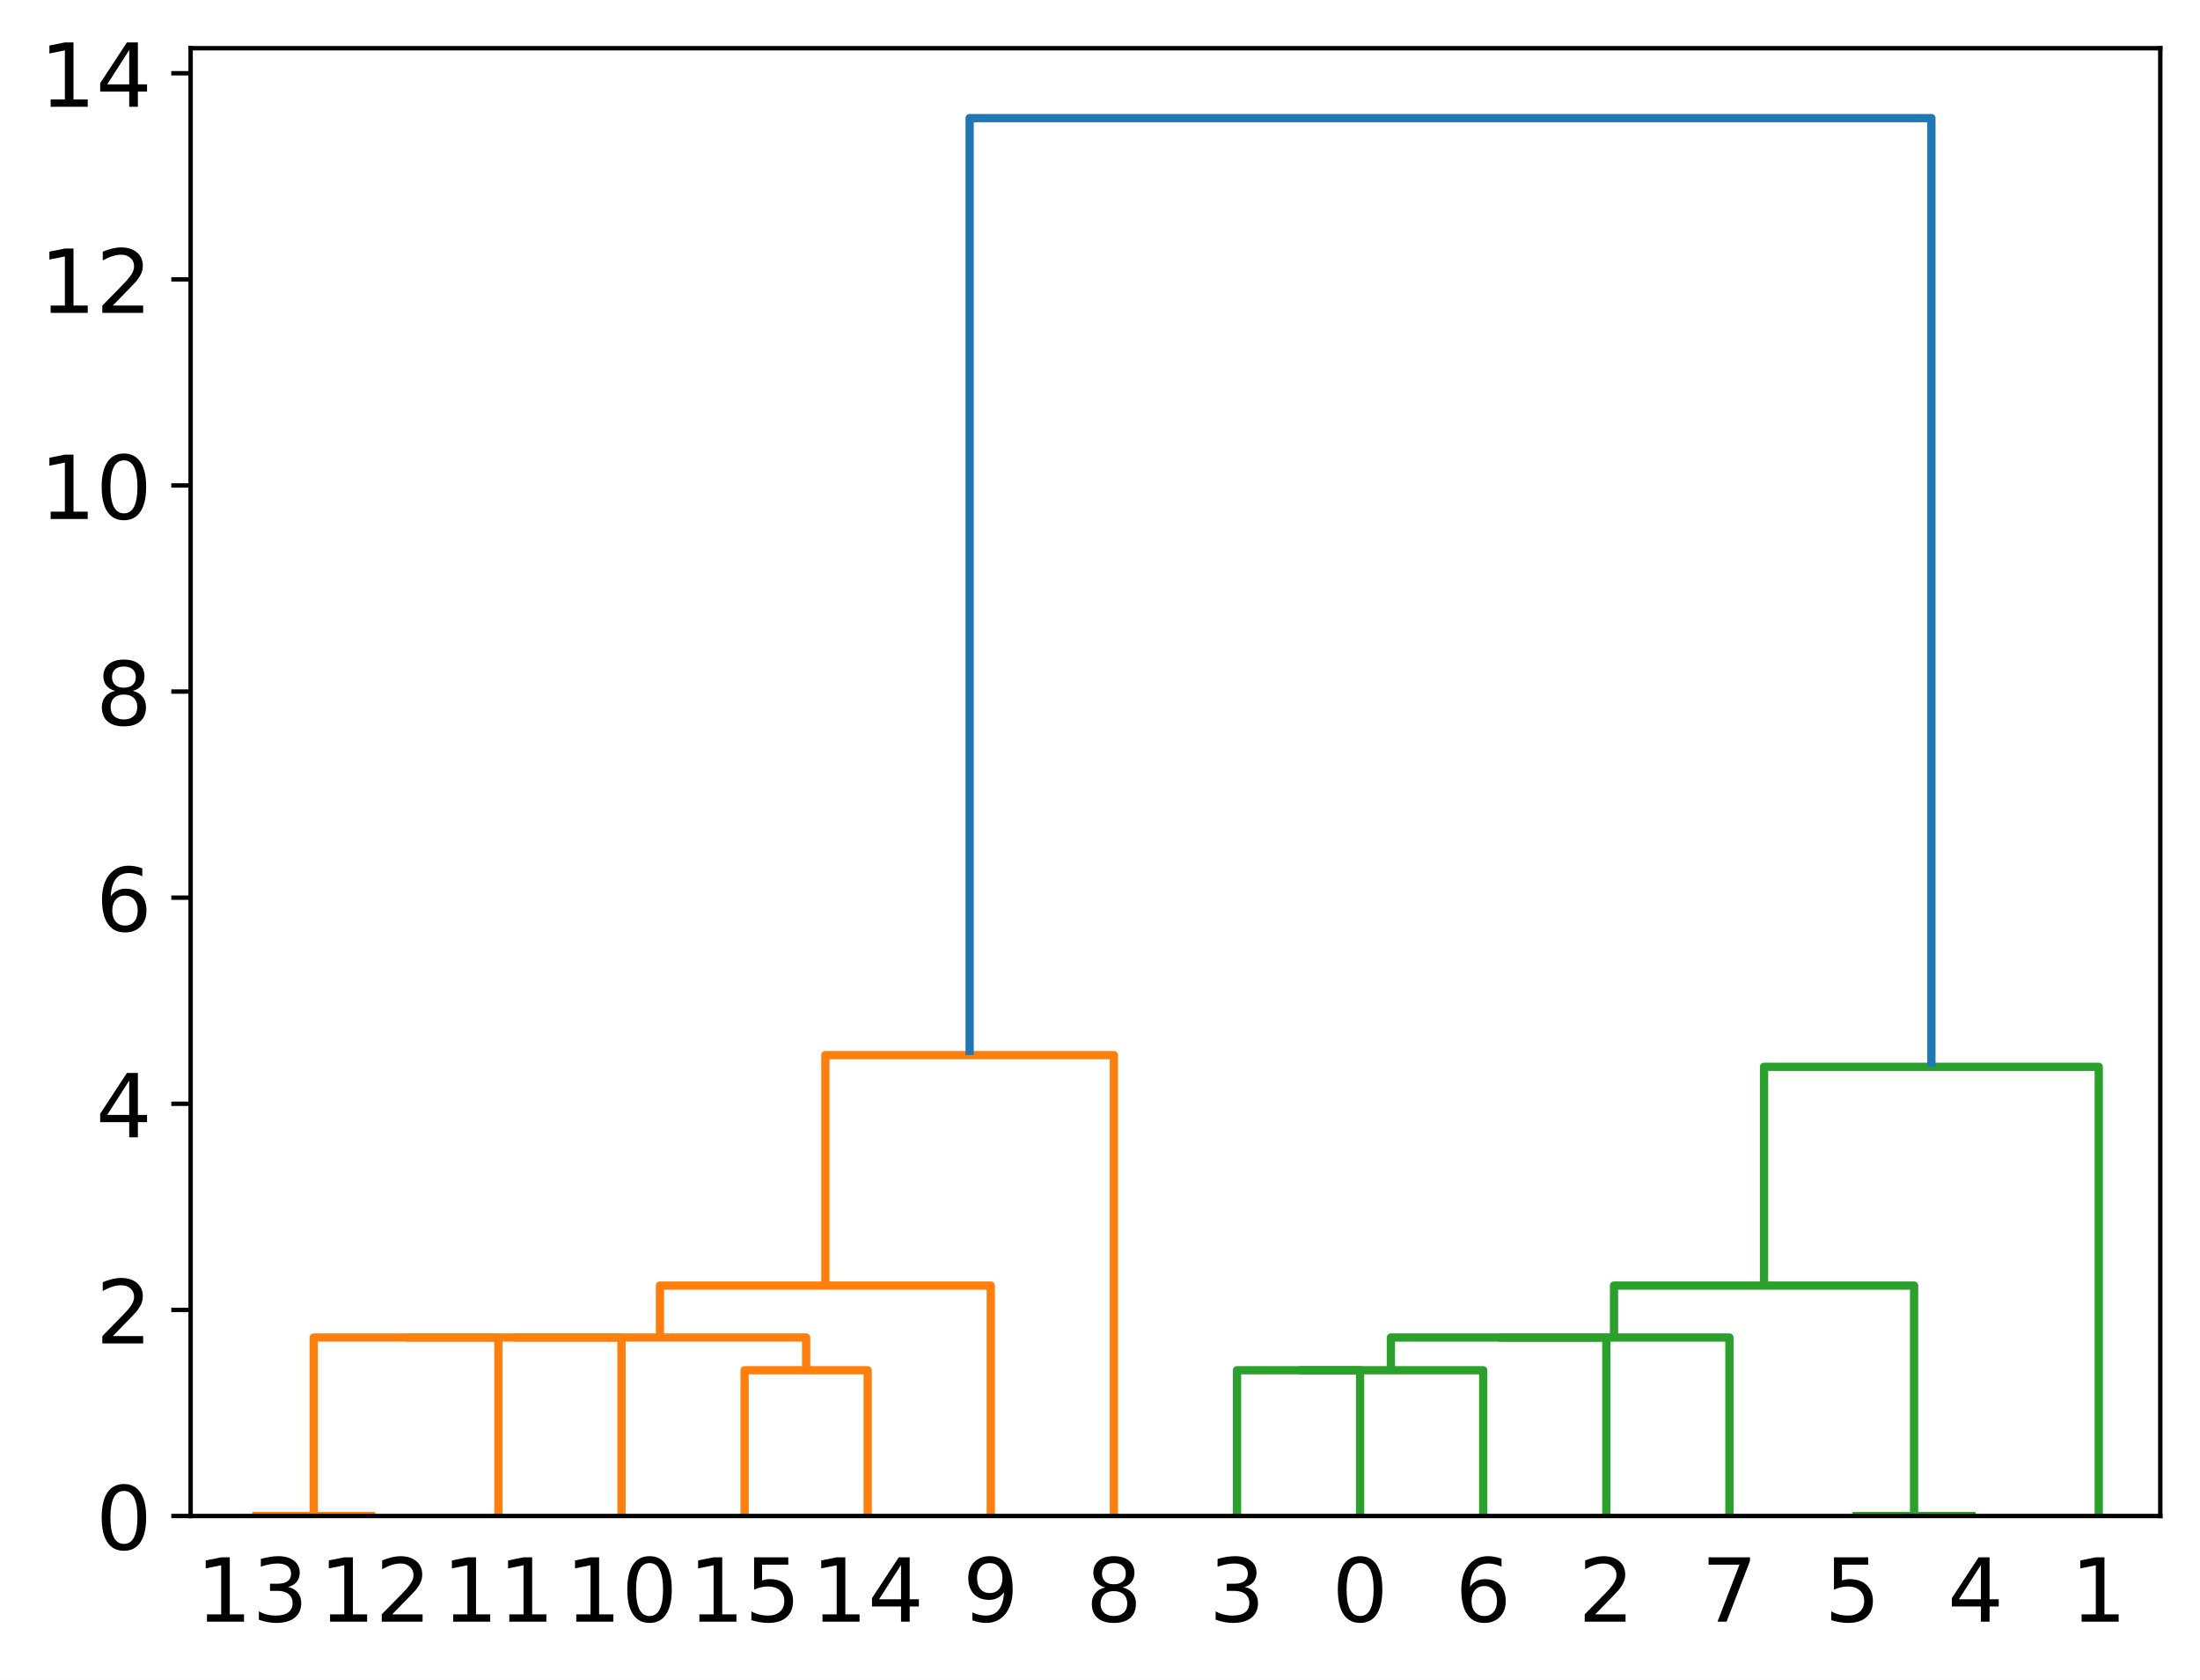
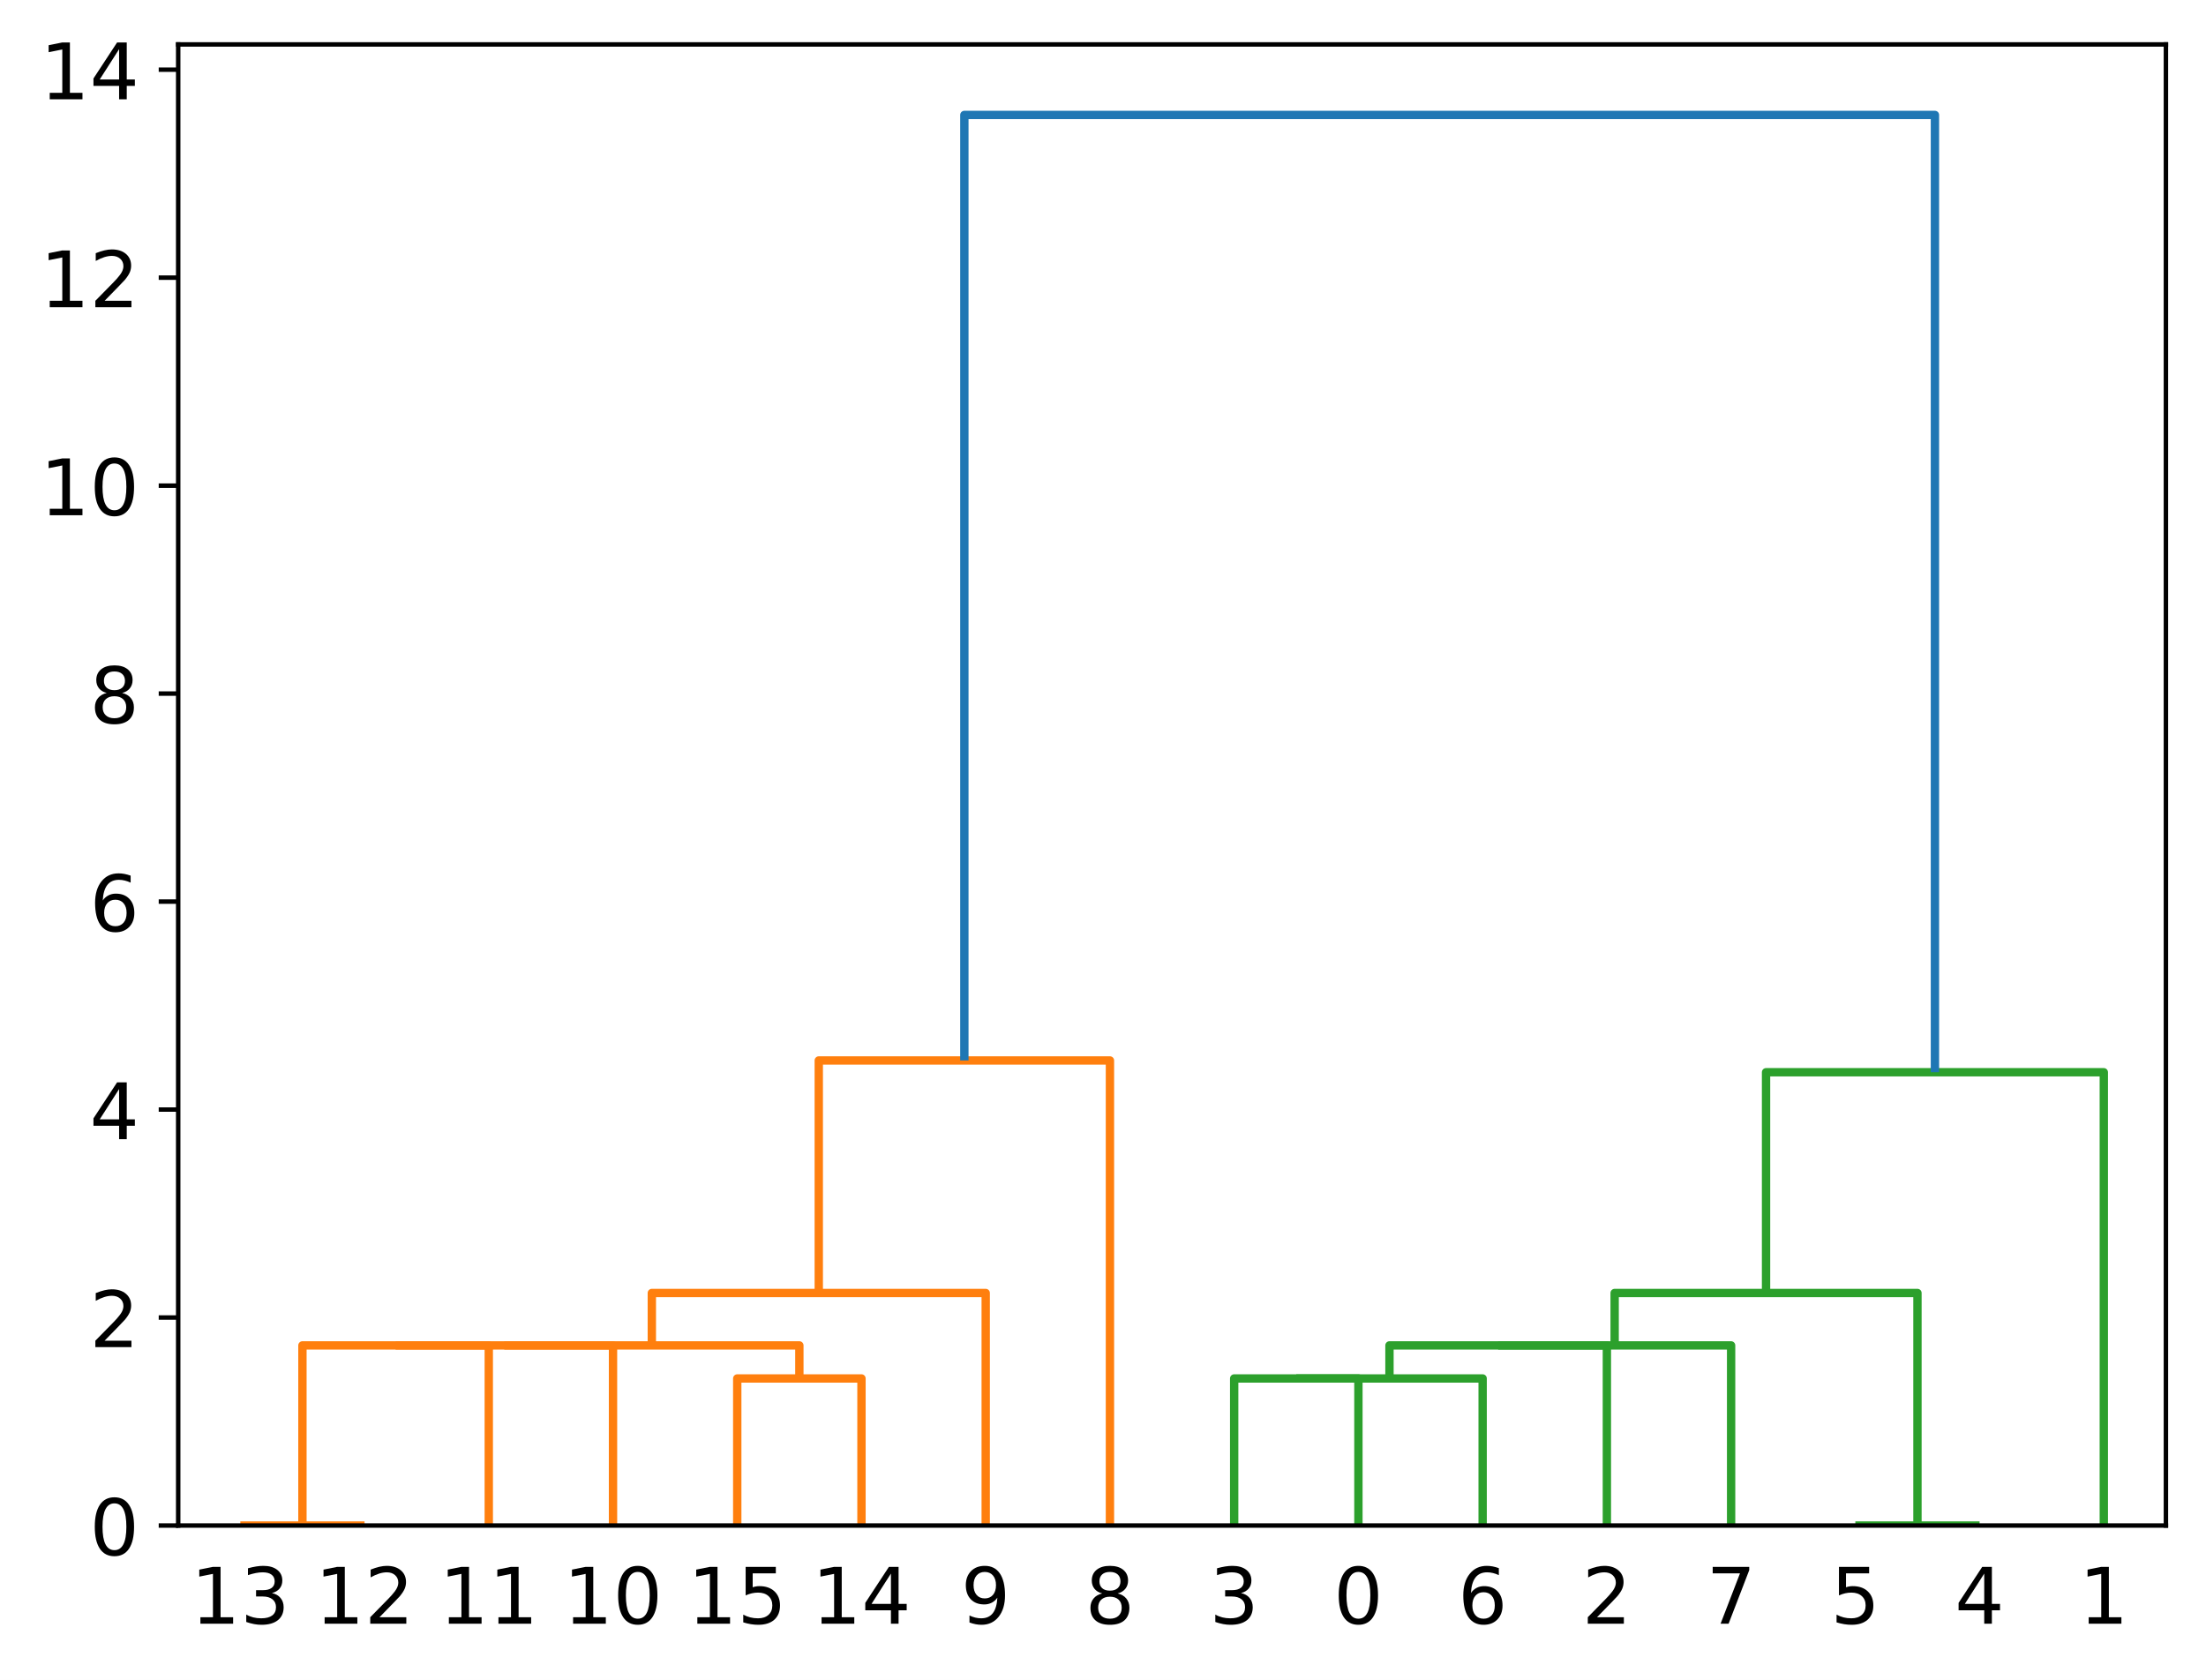
- <svg xmlns="http://www.w3.org/2000/svg" xmlns:xlink="http://www.w3.org/1999/xlink" width="398.88pt" height="304.538pt" viewBox="0 0 398.88 304.538" version="1.1">
+ <svg xmlns="http://www.w3.org/2000/svg" xmlns:xlink="http://www.w3.org/1999/xlink" width="396.335pt" height="301.842pt" viewBox="0 0 396.335 301.842" version="1.1">
  <defs>
    <style type="text/css">*{stroke-linejoin: round; stroke-linecap: butt}</style>
  </defs>
  <g id="figure_1">
    <g id="patch_1">
-       <path d="M 0 304.538  L 398.88 304.538  L 398.88 0  L 0 0  z " style="fill: #ffffff" />
+       <path d="M 0 301.842  L 396.335 301.842  L 396.335 0  L 0 0  z " style="fill: #ffffff" />
    </g>
    <g id="axes_1">
      <g id="patch_2">
-         <path d="M 34.56 274.853  L 391.68 274.853  L 391.68 8.741  L 34.56 8.741  z " style="fill: #ffffff" />
+         <path d="M 32.015 274.093  L 389.135 274.093  L 389.135 7.981  L 32.015 7.981  z " style="fill: #ffffff" />
      </g>
      <g id="matplotlib.axis_1">
        <g id="xtick_1">
          <g id="text_1">
-             <g transform="translate(35.54 294.0101)scale(0.16 -0.16)">
+             <g transform="translate(34.2675 291.7305)scale(0.14 -0.14)">
              <defs>
                <path id="DejaVuSans-31" d="M 794 531  L 1825 531  L 1825 4091  L 703 3866  L 703 4441  L 1819 4666  L 2450 4666  L 2450 531  L 3481 531  L 3481 0  L 794 0  L 794 531  z " transform="scale(0.015625)" />
                <path id="DejaVuSans-33" d="M 2597 2516  Q 3050 2419 3304 2112  Q 3559 1806 3559 1356  Q 3559 666 3084 287  Q 2609 -91 1734 -91  Q 1441 -91 1130 -33  Q 819 25 488 141  L 488 750  Q 750 597 1062 519  Q 1375 441 1716 441  Q 2309 441 2620 675  Q 2931 909 2931 1356  Q 2931 1769 2642 2001  Q 2353 2234 1838 2234  L 1294 2234  L 1294 2753  L 1863 2753  Q 2328 2753 2575 2939  Q 2822 3125 2822 3475  Q 2822 3834 2567 4026  Q 2313 4219 1838 4219  Q 1578 4219 1281 4162  Q 984 4106 628 3988  L 628 4550  Q 988 4650 1302 4700  Q 1616 4750 1894 4750  Q 2613 4750 3031 4423  Q 3450 4097 3450 3541  Q 3450 3153 3228 2886  Q 3006 2619 2597 2516  z " transform="scale(0.015625)" />
              </defs>
              <use xlink:href="#DejaVuSans-31" />
              <use xlink:href="#DejaVuSans-33" x="63.623" />
            </g>
          </g>
        </g>
        <g id="xtick_2">
          <g id="text_2">
-             <g transform="translate(57.86 294.0101)scale(0.16 -0.16)">
+             <g transform="translate(56.5875 291.7305)scale(0.14 -0.14)">
              <defs>
                <path id="DejaVuSans-32" d="M 1228 531  L 3431 531  L 3431 0  L 469 0  L 469 531  Q 828 903 1448 1529  Q 2069 2156 2228 2338  Q 2531 2678 2651 2914  Q 2772 3150 2772 3378  Q 2772 3750 2511 3984  Q 2250 4219 1831 4219  Q 1534 4219 1204 4116  Q 875 4013 500 3803  L 500 4441  Q 881 4594 1212 4672  Q 1544 4750 1819 4750  Q 2544 4750 2975 4387  Q 3406 4025 3406 3419  Q 3406 3131 3298 2873  Q 3191 2616 2906 2266  Q 2828 2175 2409 1742  Q 1991 1309 1228 531  z " transform="scale(0.015625)" />
              </defs>
              <use xlink:href="#DejaVuSans-31" />
              <use xlink:href="#DejaVuSans-32" x="63.623" />
            </g>
          </g>
        </g>
        <g id="xtick_3">
          <g id="text_3">
-             <g transform="translate(80.18 294.0101)scale(0.16 -0.16)">
+             <g transform="translate(78.9075 291.7305)scale(0.14 -0.14)">
              <use xlink:href="#DejaVuSans-31" />
              <use xlink:href="#DejaVuSans-31" x="63.623" />
            </g>
          </g>
        </g>
        <g id="xtick_4">
          <g id="text_4">
-             <g transform="translate(102.5 294.0101)scale(0.16 -0.16)">
+             <g transform="translate(101.2275 291.7305)scale(0.14 -0.14)">
              <defs>
                <path id="DejaVuSans-30" d="M 2034 4250  Q 1547 4250 1301 3770  Q 1056 3291 1056 2328  Q 1056 1369 1301 889  Q 1547 409 2034 409  Q 2525 409 2770 889  Q 3016 1369 3016 2328  Q 3016 3291 2770 3770  Q 2525 4250 2034 4250  z M 2034 4750  Q 2819 4750 3233 4129  Q 3647 3509 3647 2328  Q 3647 1150 3233 529  Q 2819 -91 2034 -91  Q 1250 -91 836 529  Q 422 1150 422 2328  Q 422 3509 836 4129  Q 1250 4750 2034 4750  z " transform="scale(0.015625)" />
              </defs>
              <use xlink:href="#DejaVuSans-31" />
              <use xlink:href="#DejaVuSans-30" x="63.623" />
            </g>
          </g>
        </g>
        <g id="xtick_5">
          <g id="text_5">
-             <g transform="translate(124.82 294.0101)scale(0.16 -0.16)">
+             <g transform="translate(123.5475 291.7305)scale(0.14 -0.14)">
              <defs>
                <path id="DejaVuSans-35" d="M 691 4666  L 3169 4666  L 3169 4134  L 1269 4134  L 1269 2991  Q 1406 3038 1543 3061  Q 1681 3084 1819 3084  Q 2600 3084 3056 2656  Q 3513 2228 3513 1497  Q 3513 744 3044 326  Q 2575 -91 1722 -91  Q 1428 -91 1123 -41  Q 819 9 494 109  L 494 744  Q 775 591 1075 516  Q 1375 441 1709 441  Q 2250 441 2565 725  Q 2881 1009 2881 1497  Q 2881 1984 2565 2268  Q 2250 2553 1709 2553  Q 1456 2553 1204 2497  Q 953 2441 691 2322  L 691 4666  z " transform="scale(0.015625)" />
              </defs>
              <use xlink:href="#DejaVuSans-31" />
              <use xlink:href="#DejaVuSans-35" x="63.623" />
            </g>
          </g>
        </g>
        <g id="xtick_6">
          <g id="text_6">
-             <g transform="translate(147.14 294.0101)scale(0.16 -0.16)">
+             <g transform="translate(145.8675 291.7305)scale(0.14 -0.14)">
              <defs>
                <path id="DejaVuSans-34" d="M 2419 4116  L 825 1625  L 2419 1625  L 2419 4116  z M 2253 4666  L 3047 4666  L 3047 1625  L 3713 1625  L 3713 1100  L 3047 1100  L 3047 0  L 2419 0  L 2419 1100  L 313 1100  L 313 1709  L 2253 4666  z " transform="scale(0.015625)" />
              </defs>
              <use xlink:href="#DejaVuSans-31" />
              <use xlink:href="#DejaVuSans-34" x="63.623" />
            </g>
          </g>
        </g>
        <g id="xtick_7">
          <g id="text_7">
-             <g transform="translate(174.55 294.0101)scale(0.16 -0.16)">
+             <g transform="translate(172.6413 291.7305)scale(0.14 -0.14)">
              <defs>
                <path id="DejaVuSans-39" d="M 703 97  L 703 672  Q 941 559 1184 500  Q 1428 441 1663 441  Q 2288 441 2617 861  Q 2947 1281 2994 2138  Q 2813 1869 2534 1725  Q 2256 1581 1919 1581  Q 1219 1581 811 2004  Q 403 2428 403 3163  Q 403 3881 828 4315  Q 1253 4750 1959 4750  Q 2769 4750 3195 4129  Q 3622 3509 3622 2328  Q 3622 1225 3098 567  Q 2575 -91 1691 -91  Q 1453 -91 1209 -44  Q 966 3 703 97  z M 1959 2075  Q 2384 2075 2632 2365  Q 2881 2656 2881 3163  Q 2881 3666 2632 3958  Q 2384 4250 1959 4250  Q 1534 4250 1286 3958  Q 1038 3666 1038 3163  Q 1038 2656 1286 2365  Q 1534 2075 1959 2075  z " transform="scale(0.015625)" />
              </defs>
              <use xlink:href="#DejaVuSans-39" />
            </g>
          </g>
        </g>
        <g id="xtick_8">
          <g id="text_8">
-             <g transform="translate(196.87 294.0101)scale(0.16 -0.16)">
+             <g transform="translate(194.9613 291.7305)scale(0.14 -0.14)">
              <defs>
                <path id="DejaVuSans-38" d="M 2034 2216  Q 1584 2216 1326 1975  Q 1069 1734 1069 1313  Q 1069 891 1326 650  Q 1584 409 2034 409  Q 2484 409 2743 651  Q 3003 894 3003 1313  Q 3003 1734 2745 1975  Q 2488 2216 2034 2216  z M 1403 2484  Q 997 2584 770 2862  Q 544 3141 544 3541  Q 544 4100 942 4425  Q 1341 4750 2034 4750  Q 2731 4750 3128 4425  Q 3525 4100 3525 3541  Q 3525 3141 3298 2862  Q 3072 2584 2669 2484  Q 3125 2378 3379 2068  Q 3634 1759 3634 1313  Q 3634 634 3220 271  Q 2806 -91 2034 -91  Q 1263 -91 848 271  Q 434 634 434 1313  Q 434 1759 690 2068  Q 947 2378 1403 2484  z M 1172 3481  Q 1172 3119 1398 2916  Q 1625 2713 2034 2713  Q 2441 2713 2670 2916  Q 2900 3119 2900 3481  Q 2900 3844 2670 4047  Q 2441 4250 2034 4250  Q 1625 4250 1398 4047  Q 1172 3844 1172 3481  z " transform="scale(0.015625)" />
              </defs>
              <use xlink:href="#DejaVuSans-38" />
            </g>
          </g>
        </g>
        <g id="xtick_9">
          <g id="text_9">
-             <g transform="translate(219.19 294.0101)scale(0.16 -0.16)">
+             <g transform="translate(217.2812 291.7305)scale(0.14 -0.14)">
              <use xlink:href="#DejaVuSans-33" />
            </g>
          </g>
        </g>
        <g id="xtick_10">
          <g id="text_10">
-             <g transform="translate(241.51 294.0101)scale(0.16 -0.16)">
+             <g transform="translate(239.6012 291.7305)scale(0.14 -0.14)">
              <use xlink:href="#DejaVuSans-30" />
            </g>
          </g>
        </g>
        <g id="xtick_11">
          <g id="text_11">
-             <g transform="translate(263.83 294.0101)scale(0.16 -0.16)">
+             <g transform="translate(261.9212 291.7305)scale(0.14 -0.14)">
              <defs>
                <path id="DejaVuSans-36" d="M 2113 2584  Q 1688 2584 1439 2293  Q 1191 2003 1191 1497  Q 1191 994 1439 701  Q 1688 409 2113 409  Q 2538 409 2786 701  Q 3034 994 3034 1497  Q 3034 2003 2786 2293  Q 2538 2584 2113 2584  z M 3366 4563  L 3366 3988  Q 3128 4100 2886 4159  Q 2644 4219 2406 4219  Q 1781 4219 1451 3797  Q 1122 3375 1075 2522  Q 1259 2794 1537 2939  Q 1816 3084 2150 3084  Q 2853 3084 3261 2657  Q 3669 2231 3669 1497  Q 3669 778 3244 343  Q 2819 -91 2113 -91  Q 1303 -91 875 529  Q 447 1150 447 2328  Q 447 3434 972 4092  Q 1497 4750 2381 4750  Q 2619 4750 2861 4703  Q 3103 4656 3366 4563  z " transform="scale(0.015625)" />
              </defs>
              <use xlink:href="#DejaVuSans-36" />
            </g>
          </g>
        </g>
        <g id="xtick_12">
          <g id="text_12">
-             <g transform="translate(286.15 294.0101)scale(0.16 -0.16)">
+             <g transform="translate(284.2412 291.7305)scale(0.14 -0.14)">
              <use xlink:href="#DejaVuSans-32" />
            </g>
          </g>
        </g>
        <g id="xtick_13">
          <g id="text_13">
-             <g transform="translate(308.47 294.0101)scale(0.16 -0.16)">
+             <g transform="translate(306.5612 291.7305)scale(0.14 -0.14)">
              <defs>
                <path id="DejaVuSans-37" d="M 525 4666  L 3525 4666  L 3525 4397  L 1831 0  L 1172 0  L 2766 4134  L 525 4134  L 525 4666  z " transform="scale(0.015625)" />
              </defs>
              <use xlink:href="#DejaVuSans-37" />
            </g>
          </g>
        </g>
        <g id="xtick_14">
          <g id="text_14">
-             <g transform="translate(330.79 294.0101)scale(0.16 -0.16)">
+             <g transform="translate(328.8813 291.7305)scale(0.14 -0.14)">
              <use xlink:href="#DejaVuSans-35" />
            </g>
          </g>
        </g>
        <g id="xtick_15">
          <g id="text_15">
-             <g transform="translate(353.11 294.0101)scale(0.16 -0.16)">
+             <g transform="translate(351.2013 291.7305)scale(0.14 -0.14)">
              <use xlink:href="#DejaVuSans-34" />
            </g>
          </g>
        </g>
        <g id="xtick_16">
          <g id="text_16">
-             <g transform="translate(375.43 294.0101)scale(0.16 -0.16)">
+             <g transform="translate(373.5213 291.7305)scale(0.14 -0.14)">
              <use xlink:href="#DejaVuSans-31" />
            </g>
          </g>
        </g>
      </g>
      <g id="matplotlib.axis_2">
        <g id="ytick_1">
          <g id="line2d_1">
            <defs>
-               <path id="m2b663be005" d="M 0 0  L -3.5 0  " style="stroke: #000000; stroke-width: 0.8" />
+               <path id="mb57170d625" d="M 0 0  L -3.5 0  " style="stroke: #000000; stroke-width: 0.8" />
            </defs>
            <g>
-               <use xlink:href="#m2b663be005" x="34.56" y="274.853" style="stroke: #000000; stroke-width: 0.8" />
+               <use xlink:href="#mb57170d625" x="32.015" y="274.093" style="stroke: #000000; stroke-width: 0.8" />
            </g>
          </g>
          <g id="text_17">
-             <g transform="translate(17.38 280.9313)scale(0.16 -0.16)">
+             <g transform="translate(16.1075 279.4116)scale(0.14 -0.14)">
              <use xlink:href="#DejaVuSans-30" />
            </g>
          </g>
        </g>
        <g id="ytick_2">
          <g id="line2d_2">
            <g>
-               <use xlink:href="#m2b663be005" x="34.56" y="237.485" style="stroke: #000000; stroke-width: 0.8" />
+               <use xlink:href="#mb57170d625" x="32.015" y="236.725" style="stroke: #000000; stroke-width: 0.8" />
            </g>
          </g>
          <g id="text_18">
-             <g transform="translate(17.38 243.5636)scale(0.16 -0.16)">
+             <g transform="translate(16.1075 242.0439)scale(0.14 -0.14)">
              <use xlink:href="#DejaVuSans-32" />
            </g>
          </g>
        </g>
        <g id="ytick_3">
          <g id="line2d_3">
            <g>
-               <use xlink:href="#m2b663be005" x="34.56" y="200.117" style="stroke: #000000; stroke-width: 0.8" />
+               <use xlink:href="#mb57170d625" x="32.015" y="199.357" style="stroke: #000000; stroke-width: 0.8" />
            </g>
          </g>
          <g id="text_19">
-             <g transform="translate(17.38 206.1959)scale(0.16 -0.16)">
+             <g transform="translate(16.1075 204.6763)scale(0.14 -0.14)">
              <use xlink:href="#DejaVuSans-34" />
            </g>
          </g>
        </g>
        <g id="ytick_4">
          <g id="line2d_4">
            <g>
-               <use xlink:href="#m2b663be005" x="34.56" y="162.75" style="stroke: #000000; stroke-width: 0.8" />
+               <use xlink:href="#mb57170d625" x="32.015" y="161.99" style="stroke: #000000; stroke-width: 0.8" />
            </g>
          </g>
          <g id="text_20">
-             <g transform="translate(17.38 168.8283)scale(0.16 -0.16)">
+             <g transform="translate(16.1075 167.3086)scale(0.14 -0.14)">
              <use xlink:href="#DejaVuSans-36" />
            </g>
          </g>
        </g>
        <g id="ytick_5">
          <g id="line2d_5">
            <g>
-               <use xlink:href="#m2b663be005" x="34.56" y="125.382" style="stroke: #000000; stroke-width: 0.8" />
+               <use xlink:href="#mb57170d625" x="32.015" y="124.622" style="stroke: #000000; stroke-width: 0.8" />
            </g>
          </g>
          <g id="text_21">
-             <g transform="translate(17.38 131.4606)scale(0.16 -0.16)">
+             <g transform="translate(16.1075 129.9409)scale(0.14 -0.14)">
              <use xlink:href="#DejaVuSans-38" />
            </g>
          </g>
        </g>
        <g id="ytick_6">
          <g id="line2d_6">
            <g>
-               <use xlink:href="#m2b663be005" x="34.56" y="88.014" style="stroke: #000000; stroke-width: 0.8" />
+               <use xlink:href="#mb57170d625" x="32.015" y="87.254" style="stroke: #000000; stroke-width: 0.8" />
            </g>
          </g>
          <g id="text_22">
-             <g transform="translate(7.2 94.09288)scale(0.16 -0.16)">
+             <g transform="translate(7.2 92.57319)scale(0.14 -0.14)">
              <use xlink:href="#DejaVuSans-31" />
              <use xlink:href="#DejaVuSans-30" x="63.623" />
            </g>
          </g>
        </g>
        <g id="ytick_7">
          <g id="line2d_7">
            <g>
-               <use xlink:href="#m2b663be005" x="34.56" y="50.646" style="stroke: #000000; stroke-width: 0.8" />
+               <use xlink:href="#mb57170d625" x="32.015" y="49.887" style="stroke: #000000; stroke-width: 0.8" />
            </g>
          </g>
          <g id="text_23">
-             <g transform="translate(7.2 56.72519)scale(0.16 -0.16)">
+             <g transform="translate(7.2 55.2055)scale(0.14 -0.14)">
              <use xlink:href="#DejaVuSans-31" />
              <use xlink:href="#DejaVuSans-32" x="63.623" />
            </g>
          </g>
        </g>
        <g id="ytick_8">
          <g id="line2d_8">
            <g>
-               <use xlink:href="#m2b663be005" x="34.56" y="13.279" style="stroke: #000000; stroke-width: 0.8" />
+               <use xlink:href="#mb57170d625" x="32.015" y="12.519" style="stroke: #000000; stroke-width: 0.8" />
            </g>
          </g>
          <g id="text_24">
-             <g transform="translate(7.2 19.3575)scale(0.16 -0.16)">
+             <g transform="translate(7.2 17.83781)scale(0.14 -0.14)">
              <use xlink:href="#DejaVuSans-31" />
              <use xlink:href="#DejaVuSans-34" x="63.623" />
            </g>
          </g>
        </g>
      </g>
      <g id="LineCollection_1">
-         <path d="M 45.72 274.853  L 45.72 274.853  L 68.04 274.853  L 68.04 274.853  " clip-path="url(#p2534637032)" style="fill: none; stroke: #ff7f0e; stroke-width: 1.5" />
-         <path d="M 56.88 274.853  L 56.88 242.491  L 90.36 242.491  L 90.36 274.853  " clip-path="url(#p2534637032)" style="fill: none; stroke: #ff7f0e; stroke-width: 1.5" />
-         <path d="M 73.62 242.491  L 73.62 242.491  L 112.68 242.491  L 112.68 274.853  " clip-path="url(#p2534637032)" style="fill: none; stroke: #ff7f0e; stroke-width: 1.5" />
-         <path d="M 135 274.853  L 135 248.43  L 157.32 248.43  L 157.32 274.853  " clip-path="url(#p2534637032)" style="fill: none; stroke: #ff7f0e; stroke-width: 1.5" />
-         <path d="M 93.15 242.491  L 93.15 242.491  L 146.16 242.491  L 146.16 248.43  " clip-path="url(#p2534637032)" style="fill: none; stroke: #ff7f0e; stroke-width: 1.5" />
-         <path d="M 119.655 242.491  L 119.655 233.074  L 179.64 233.074  L 179.64 274.853  " clip-path="url(#p2534637032)" style="fill: none; stroke: #ff7f0e; stroke-width: 1.5" />
-         <path d="M 149.648 233.074  L 149.648 191.296  L 201.96 191.296  L 201.96 274.853  " clip-path="url(#p2534637032)" style="fill: none; stroke: #ff7f0e; stroke-width: 1.5" />
+         <path d="M 43.175 274.093  L 43.175 274.093  L 65.495 274.093  L 65.495 274.093  " clip-path="url(#p425559c4e6)" style="fill: none; stroke: #ff7f0e; stroke-width: 1.5" />
+         <path d="M 54.335 274.093  L 54.335 241.731  L 87.815 241.731  L 87.815 274.093  " clip-path="url(#p425559c4e6)" style="fill: none; stroke: #ff7f0e; stroke-width: 1.5" />
+         <path d="M 71.075 241.731  L 71.075 241.731  L 110.135 241.731  L 110.135 274.093  " clip-path="url(#p425559c4e6)" style="fill: none; stroke: #ff7f0e; stroke-width: 1.5" />
+         <path d="M 132.455 274.093  L 132.455 247.67  L 154.775 247.67  L 154.775 274.093  " clip-path="url(#p425559c4e6)" style="fill: none; stroke: #ff7f0e; stroke-width: 1.5" />
+         <path d="M 90.605 241.731  L 90.605 241.731  L 143.615 241.731  L 143.615 247.67  " clip-path="url(#p425559c4e6)" style="fill: none; stroke: #ff7f0e; stroke-width: 1.5" />
+         <path d="M 117.11 241.731  L 117.11 232.314  L 177.095 232.314  L 177.095 274.093  " clip-path="url(#p425559c4e6)" style="fill: none; stroke: #ff7f0e; stroke-width: 1.5" />
+         <path d="M 147.102 232.314  L 147.102 190.536  L 199.415 190.536  L 199.415 274.093  " clip-path="url(#p425559c4e6)" style="fill: none; stroke: #ff7f0e; stroke-width: 1.5" />
      </g>
      <g id="LineCollection_2">
-         <path d="M 224.28 274.853  L 224.28 248.43  L 246.6 248.43  L 246.6 274.853  " clip-path="url(#p2534637032)" style="fill: none; stroke: #2ca02c; stroke-width: 1.5" />
-         <path d="M 235.44 248.43  L 235.44 248.43  L 268.92 248.43  L 268.92 274.853  " clip-path="url(#p2534637032)" style="fill: none; stroke: #2ca02c; stroke-width: 1.5" />
-         <path d="M 252.18 248.43  L 252.18 242.491  L 291.24 242.491  L 291.24 274.853  " clip-path="url(#p2534637032)" style="fill: none; stroke: #2ca02c; stroke-width: 1.5" />
-         <path d="M 271.71 242.491  L 271.71 242.491  L 313.56 242.491  L 313.56 274.853  " clip-path="url(#p2534637032)" style="fill: none; stroke: #2ca02c; stroke-width: 1.5" />
-         <path d="M 335.88 274.853  L 335.88 274.853  L 358.2 274.853  L 358.2 274.853  " clip-path="url(#p2534637032)" style="fill: none; stroke: #2ca02c; stroke-width: 1.5" />
-         <path d="M 292.635 242.491  L 292.635 233.074  L 347.04 233.074  L 347.04 274.853  " clip-path="url(#p2534637032)" style="fill: none; stroke: #2ca02c; stroke-width: 1.5" />
-         <path d="M 319.837 233.074  L 319.837 193.412  L 380.52 193.412  L 380.52 274.853  " clip-path="url(#p2534637032)" style="fill: none; stroke: #2ca02c; stroke-width: 1.5" />
+         <path d="M 221.735 274.093  L 221.735 247.67  L 244.055 247.67  L 244.055 274.093  " clip-path="url(#p425559c4e6)" style="fill: none; stroke: #2ca02c; stroke-width: 1.5" />
+         <path d="M 232.895 247.67  L 232.895 247.67  L 266.375 247.67  L 266.375 274.093  " clip-path="url(#p425559c4e6)" style="fill: none; stroke: #2ca02c; stroke-width: 1.5" />
+         <path d="M 249.635 247.67  L 249.635 241.731  L 288.695 241.731  L 288.695 274.093  " clip-path="url(#p425559c4e6)" style="fill: none; stroke: #2ca02c; stroke-width: 1.5" />
+         <path d="M 269.165 241.731  L 269.165 241.731  L 311.015 241.731  L 311.015 274.093  " clip-path="url(#p425559c4e6)" style="fill: none; stroke: #2ca02c; stroke-width: 1.5" />
+         <path d="M 333.335 274.093  L 333.335 274.093  L 355.655 274.093  L 355.655 274.093  " clip-path="url(#p425559c4e6)" style="fill: none; stroke: #2ca02c; stroke-width: 1.5" />
+         <path d="M 290.09 241.731  L 290.09 232.314  L 344.495 232.314  L 344.495 274.093  " clip-path="url(#p425559c4e6)" style="fill: none; stroke: #2ca02c; stroke-width: 1.5" />
+         <path d="M 317.293 232.314  L 317.293 192.652  L 377.975 192.652  L 377.975 274.093  " clip-path="url(#p425559c4e6)" style="fill: none; stroke: #2ca02c; stroke-width: 1.5" />
      </g>
      <g id="LineCollection_3">
-         <path d="M 175.804 191.296  L 175.804 21.413  L 350.179 21.413  L 350.179 193.412  " clip-path="url(#p2534637032)" style="fill: none; stroke: #1f77b4; stroke-width: 1.5" />
+         <path d="M 173.259 190.536  L 173.259 20.653  L 347.634 20.653  L 347.634 192.652  " clip-path="url(#p425559c4e6)" style="fill: none; stroke: #1f77b4; stroke-width: 1.5" />
      </g>
      <g id="patch_3">
-         <path d="M 34.56 274.853  L 34.56 8.741  " style="fill: none; stroke: #000000; stroke-width: 0.8; stroke-linejoin: miter; stroke-linecap: square" />
+         <path d="M 32.015 274.093  L 32.015 7.981  " style="fill: none; stroke: #000000; stroke-width: 0.8; stroke-linejoin: miter; stroke-linecap: square" />
      </g>
      <g id="patch_4">
-         <path d="M 391.68 274.853  L 391.68 8.741  " style="fill: none; stroke: #000000; stroke-width: 0.8; stroke-linejoin: miter; stroke-linecap: square" />
+         <path d="M 389.135 274.093  L 389.135 7.981  " style="fill: none; stroke: #000000; stroke-width: 0.8; stroke-linejoin: miter; stroke-linecap: square" />
      </g>
      <g id="patch_5">
-         <path d="M 34.56 274.853  L 391.68 274.853  " style="fill: none; stroke: #000000; stroke-width: 0.8; stroke-linejoin: miter; stroke-linecap: square" />
+         <path d="M 32.015 274.093  L 389.135 274.093  " style="fill: none; stroke: #000000; stroke-width: 0.8; stroke-linejoin: miter; stroke-linecap: square" />
      </g>
      <g id="patch_6">
-         <path d="M 34.56 8.741  L 391.68 8.741  " style="fill: none; stroke: #000000; stroke-width: 0.8; stroke-linejoin: miter; stroke-linecap: square" />
+         <path d="M 32.015 7.981  L 389.135 7.981  " style="fill: none; stroke: #000000; stroke-width: 0.8; stroke-linejoin: miter; stroke-linecap: square" />
      </g>
    </g>
  </g>
  <defs>
-     <clipPath id="p2534637032">
-       <rect x="34.56" y="8.741" width="357.12" height="266.112" />
+     <clipPath id="p425559c4e6">
+       <rect x="32.015" y="7.981" width="357.12" height="266.112" />
    </clipPath>
  </defs>
</svg>
